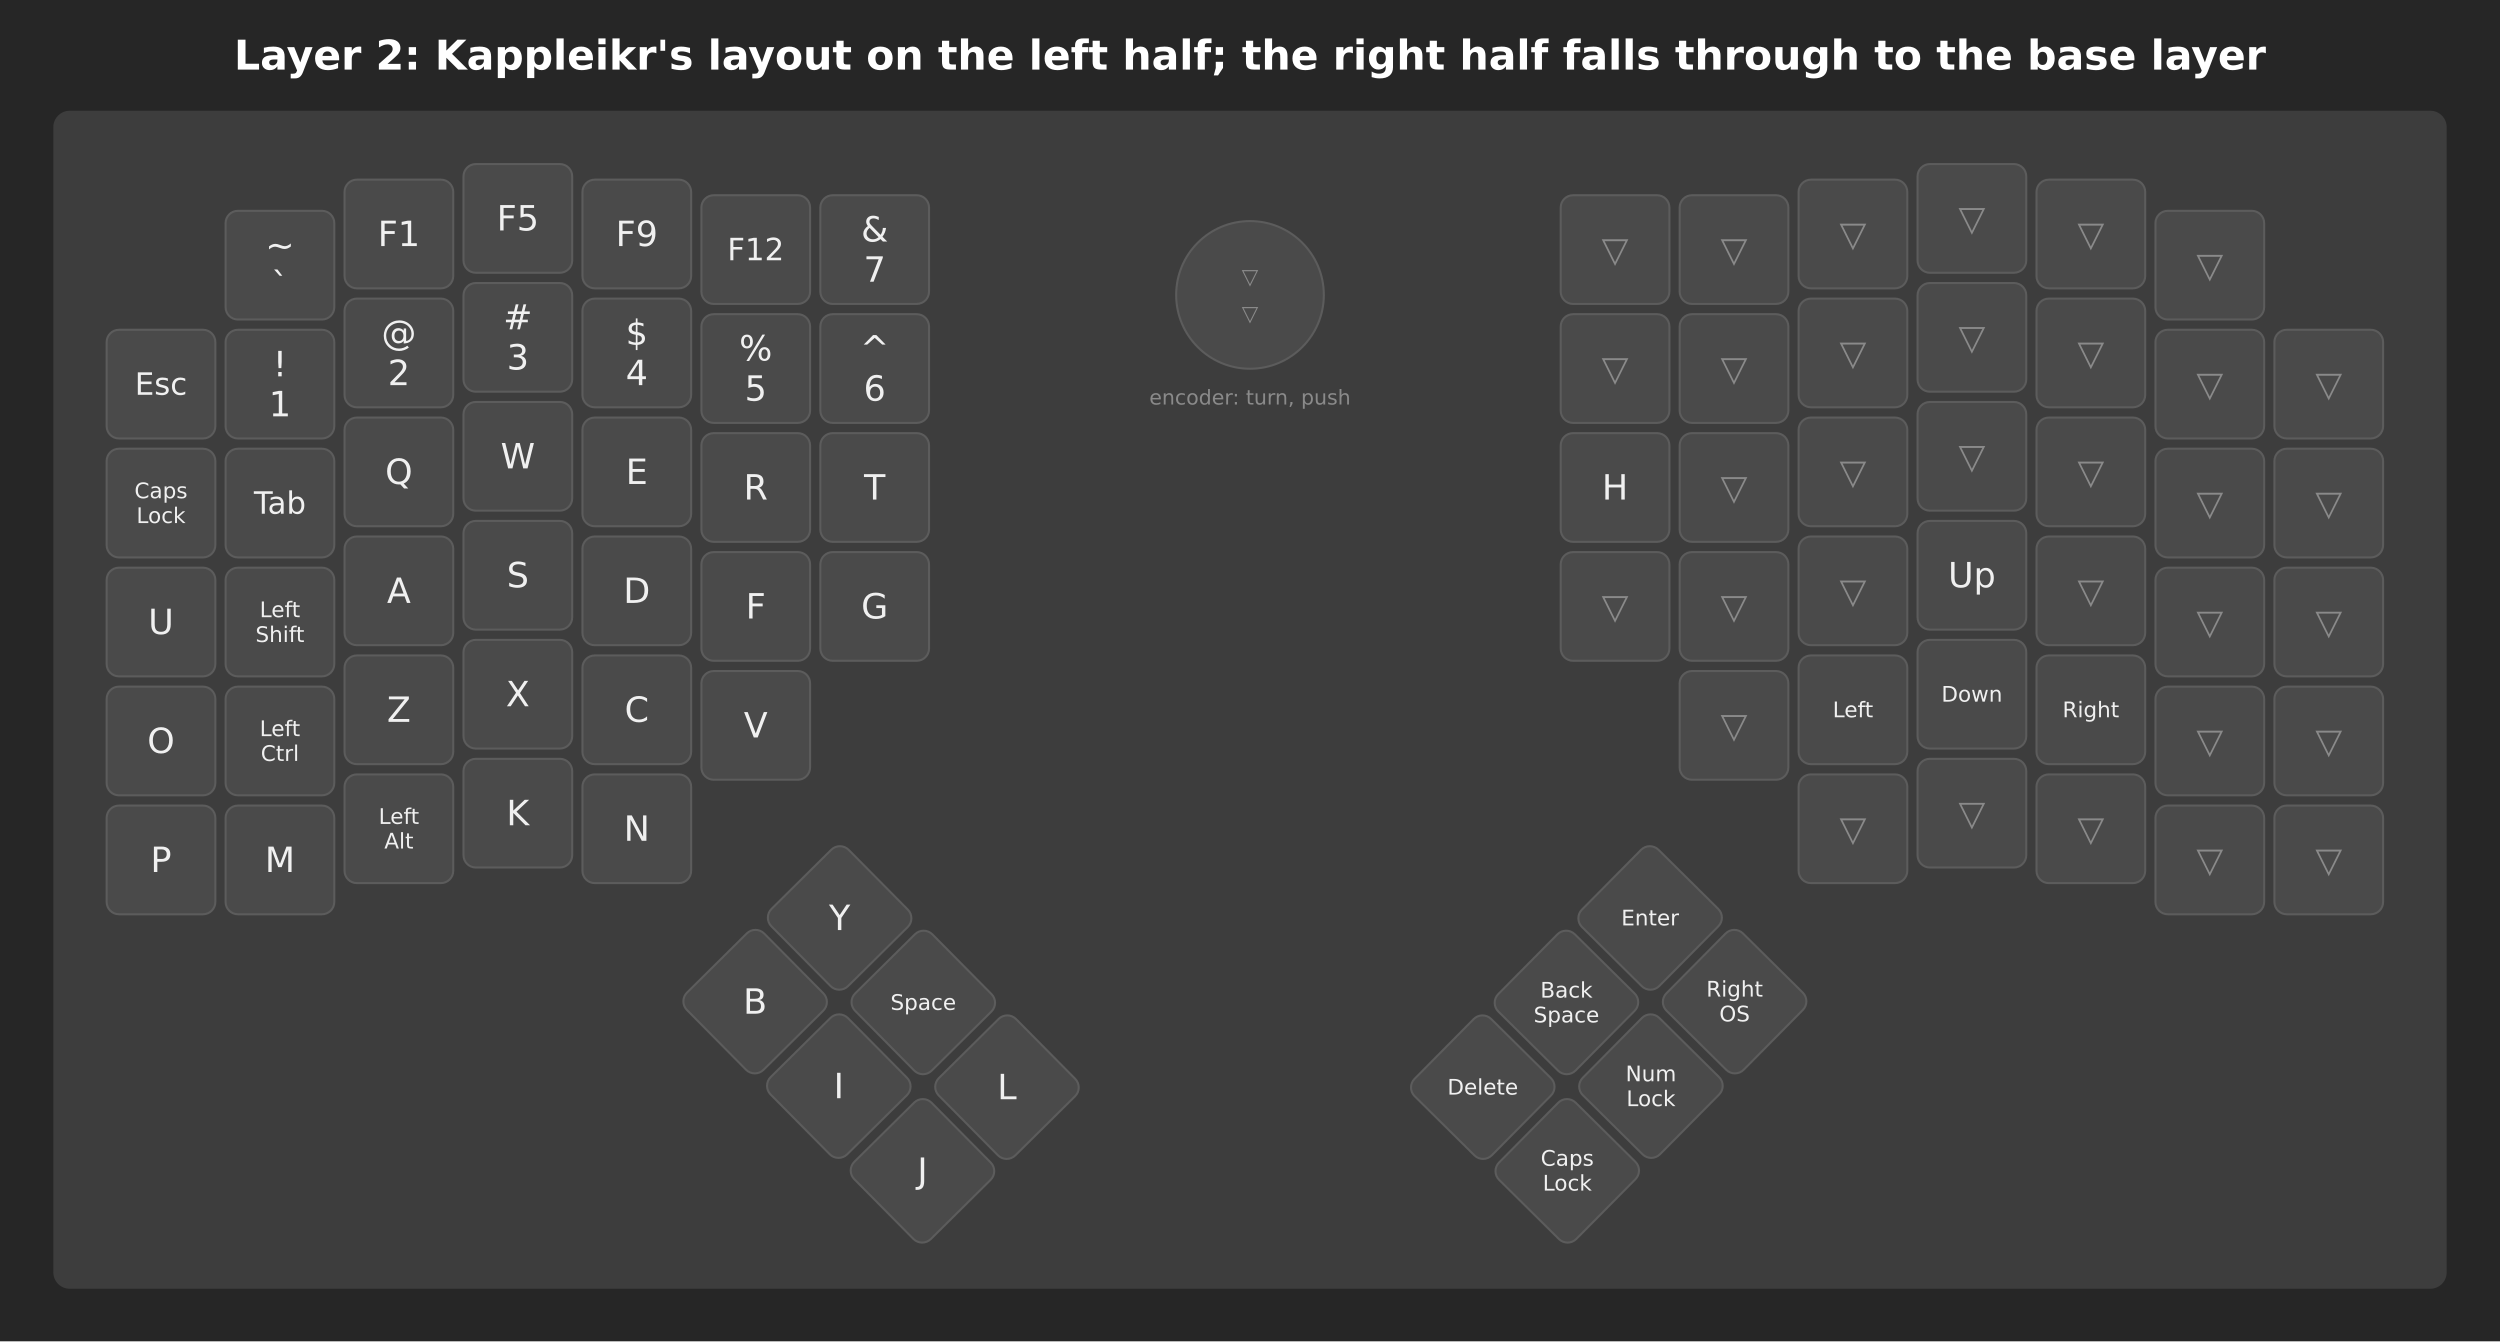
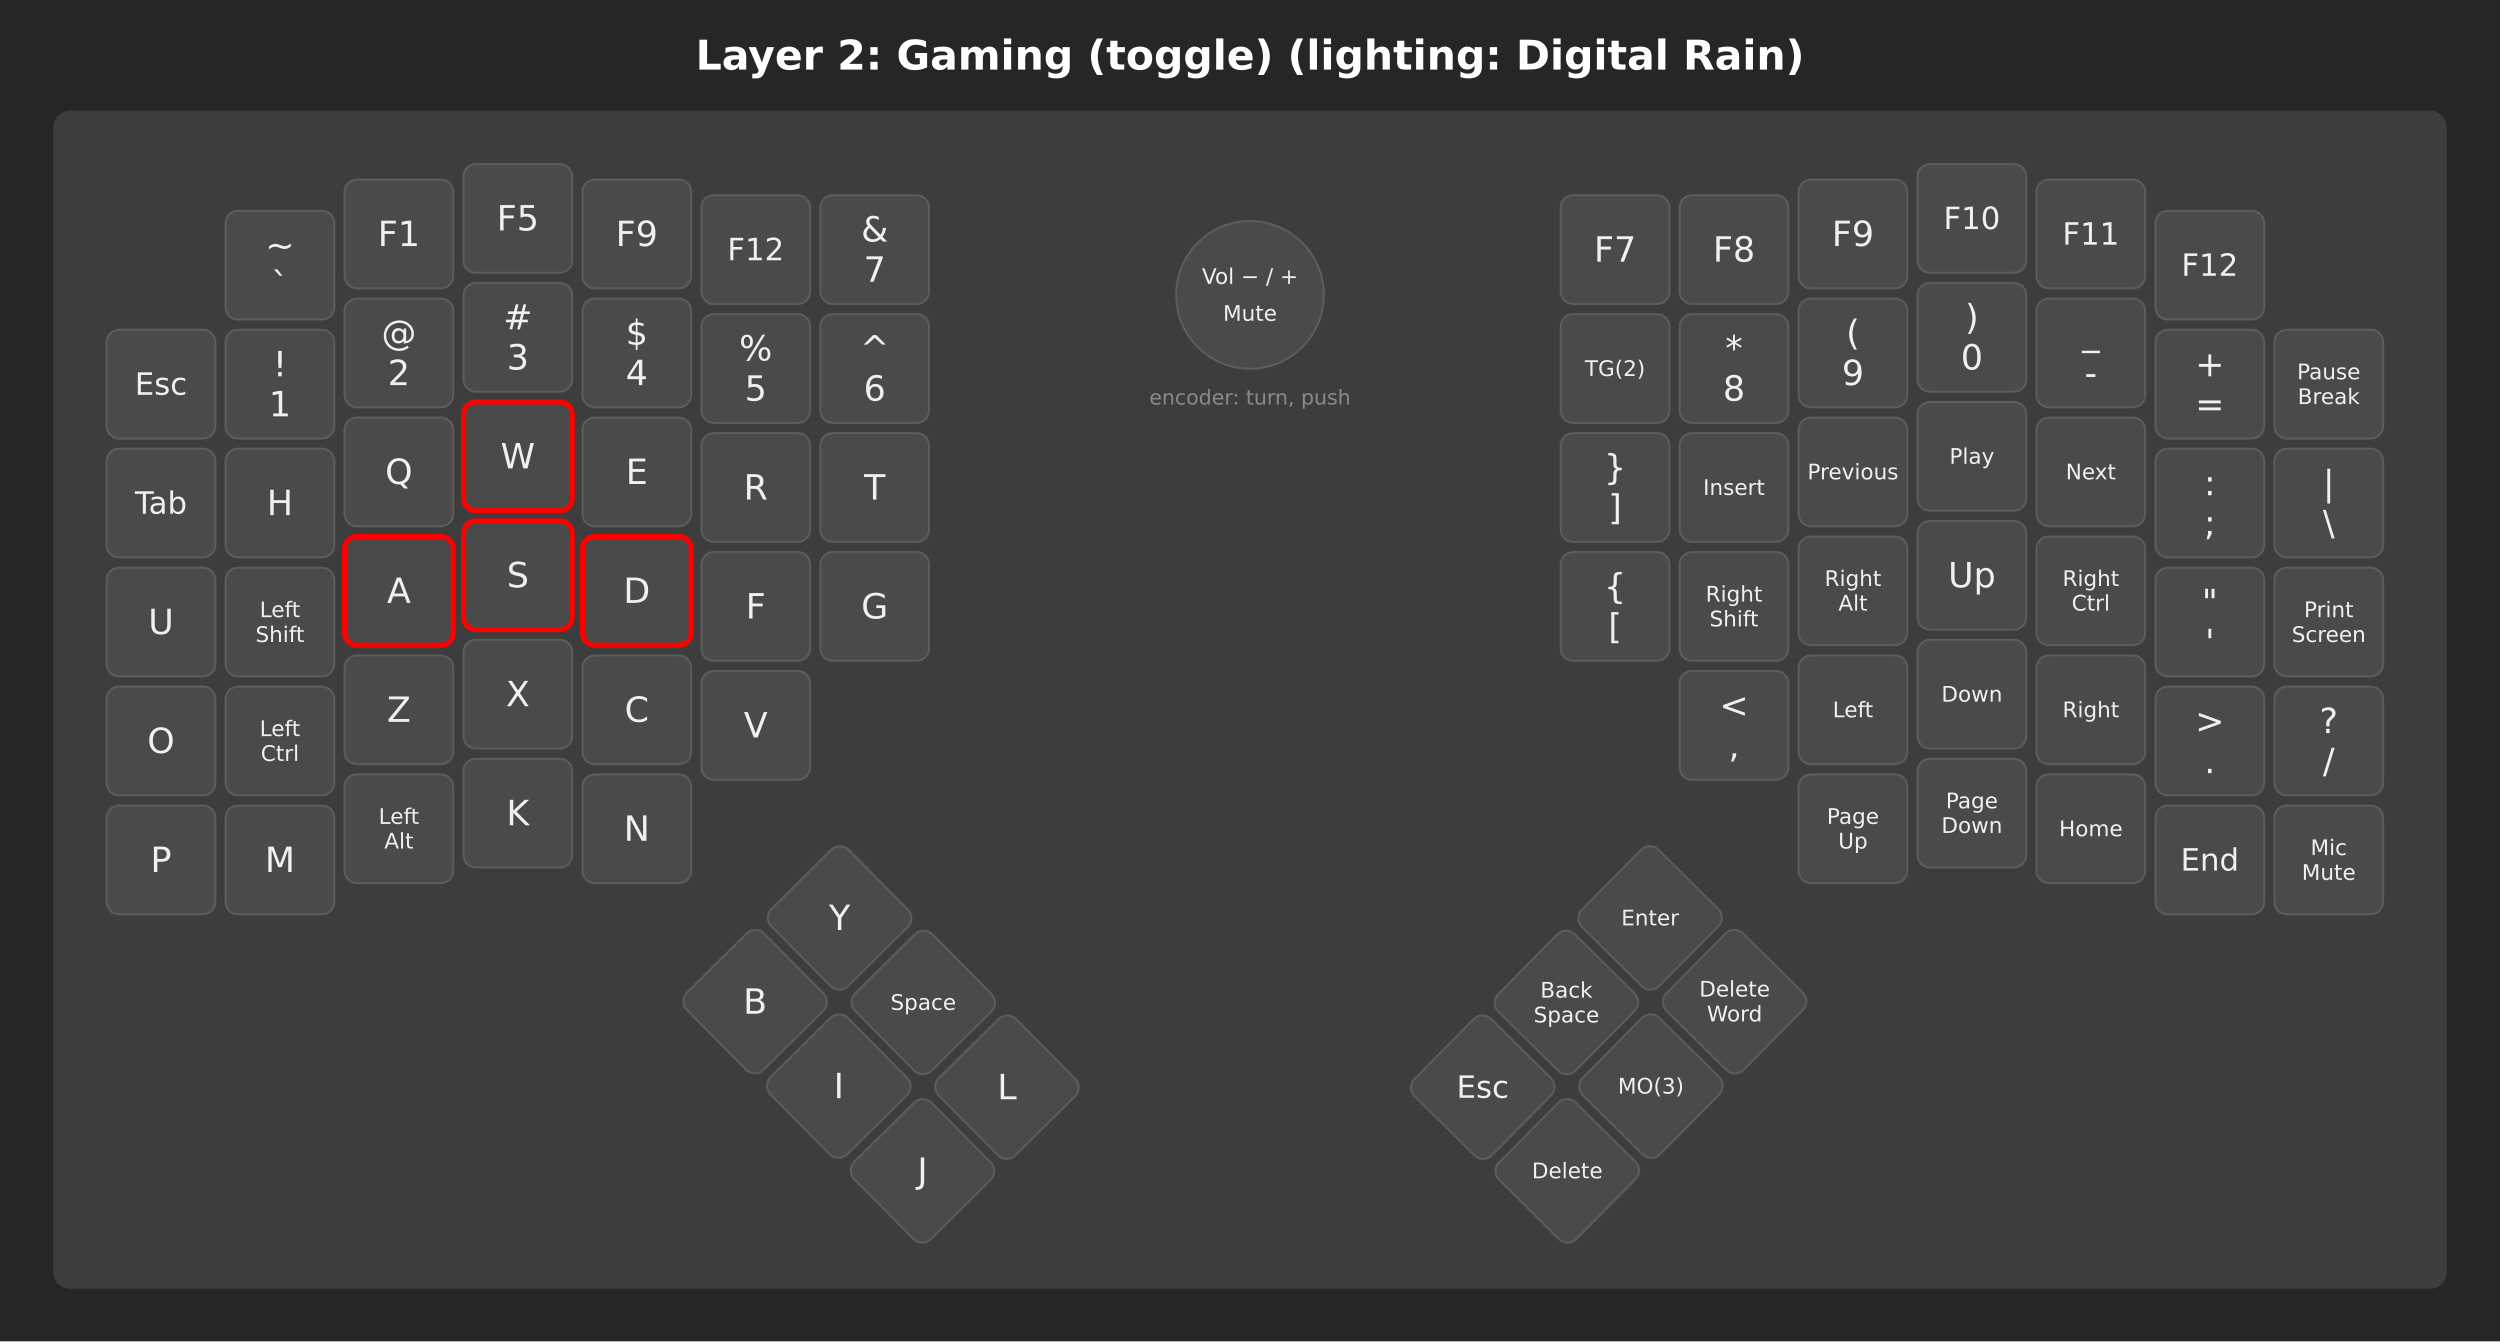
<svg xmlns="http://www.w3.org/2000/svg" width="1219" height="654" viewBox="0 0 1219 654" font-family="DejaVu Sans, Noto Sans, Arial, sans-serif">
  <rect width="100%" height="100%" fill="#262626" />
-   <text x="609.5" y="27.0" font-size="20" fill="#ffffff" font-weight="bold" text-anchor="middle" dominant-baseline="central">Layer 2: Kappleikr's layout on the left half; the right half falls through to the base layer</text>
+   <text x="609.5" y="27.0" font-size="20" fill="#ffffff" font-weight="bold" text-anchor="middle" dominant-baseline="central">Layer 2: Gaming (toggle)  (lighting: Digital Rain)</text>
  <rect x="26" y="54.0" width="1167.0" height="574.4" rx="8" fill="#3d3d3d" />
  <rect x="110.0" y="102.8" width="53" height="53" rx="6" fill="#4a4a4a" stroke="#5c5c5c" />
  <text x="136.5" y="119.6" font-size="17" fill="#f0f0f0" font-weight="normal" text-anchor="middle" dominant-baseline="central">~</text>
  <text x="136.5" y="139.1" font-size="17" fill="#f0f0f0" font-weight="normal" text-anchor="middle" dominant-baseline="central">`</text>
  <rect x="168.0" y="87.6" width="53" height="53" rx="6" fill="#4a4a4a" stroke="#5c5c5c" />
  <text x="194.5" y="114.1" font-size="17" fill="#f0f0f0" font-weight="normal" text-anchor="middle" dominant-baseline="central">F1</text>
  <rect x="226.0" y="80.0" width="53" height="53" rx="6" fill="#4a4a4a" stroke="#5c5c5c" />
  <text x="252.5" y="106.5" font-size="17" fill="#f0f0f0" font-weight="normal" text-anchor="middle" dominant-baseline="central">F5</text>
  <rect x="284.0" y="87.6" width="53" height="53" rx="6" fill="#4a4a4a" stroke="#5c5c5c" />
  <text x="310.5" y="114.1" font-size="17" fill="#f0f0f0" font-weight="normal" text-anchor="middle" dominant-baseline="central">F9</text>
  <rect x="52.0" y="160.8" width="53" height="53" rx="6" fill="#4a4a4a" stroke="#5c5c5c" />
  <text x="78.5" y="187.3" font-size="15" fill="#f0f0f0" font-weight="normal" text-anchor="middle" dominant-baseline="central">Esc</text>
  <rect x="110.0" y="160.8" width="53" height="53" rx="6" fill="#4a4a4a" stroke="#5c5c5c" />
  <text x="136.5" y="177.6" font-size="17" fill="#f0f0f0" font-weight="normal" text-anchor="middle" dominant-baseline="central">!</text>
  <text x="136.5" y="197.1" font-size="17" fill="#f0f0f0" font-weight="normal" text-anchor="middle" dominant-baseline="central">1</text>
  <rect x="168.0" y="145.6" width="53" height="53" rx="6" fill="#4a4a4a" stroke="#5c5c5c" />
  <text x="194.5" y="162.3" font-size="17" fill="#f0f0f0" font-weight="normal" text-anchor="middle" dominant-baseline="central">@</text>
  <text x="194.5" y="181.9" font-size="17" fill="#f0f0f0" font-weight="normal" text-anchor="middle" dominant-baseline="central">2</text>
  <rect x="226.0" y="138.0" width="53" height="53" rx="6" fill="#4a4a4a" stroke="#5c5c5c" />
  <text x="252.5" y="154.7" font-size="17" fill="#f0f0f0" font-weight="normal" text-anchor="middle" dominant-baseline="central">#</text>
  <text x="252.5" y="174.3" font-size="17" fill="#f0f0f0" font-weight="normal" text-anchor="middle" dominant-baseline="central">3</text>
  <rect x="284.0" y="145.6" width="53" height="53" rx="6" fill="#4a4a4a" stroke="#5c5c5c" />
  <text x="310.5" y="162.3" font-size="17" fill="#f0f0f0" font-weight="normal" text-anchor="middle" dominant-baseline="central">$</text>
  <text x="310.5" y="181.9" font-size="17" fill="#f0f0f0" font-weight="normal" text-anchor="middle" dominant-baseline="central">4</text>
  <rect x="342.0" y="153.2" width="53" height="53" rx="6" fill="#4a4a4a" stroke="#5c5c5c" />
  <text x="368.5" y="169.9" font-size="17" fill="#f0f0f0" font-weight="normal" text-anchor="middle" dominant-baseline="central">%</text>
  <text x="368.5" y="189.5" font-size="17" fill="#f0f0f0" font-weight="normal" text-anchor="middle" dominant-baseline="central">5</text>
  <rect x="52.0" y="218.8" width="53" height="53" rx="6" fill="#4a4a4a" stroke="#5c5c5c" />
-   <text x="78.5" y="239.3" font-size="10.5" fill="#f0f0f0" font-weight="normal" text-anchor="middle" dominant-baseline="central">Caps</text>
-   <text x="78.5" y="251.4" font-size="10.5" fill="#f0f0f0" font-weight="normal" text-anchor="middle" dominant-baseline="central">Lock</text>
+   <text x="78.5" y="245.3" font-size="15" fill="#f0f0f0" font-weight="normal" text-anchor="middle" dominant-baseline="central">Tab</text>
  <rect x="110.0" y="218.8" width="53" height="53" rx="6" fill="#4a4a4a" stroke="#5c5c5c" />
-   <text x="136.5" y="245.3" font-size="15" fill="#f0f0f0" font-weight="normal" text-anchor="middle" dominant-baseline="central">Tab</text>
+   <text x="136.5" y="245.3" font-size="17" fill="#f0f0f0" font-weight="normal" text-anchor="middle" dominant-baseline="central">H</text>
  <rect x="168.0" y="203.6" width="53" height="53" rx="6" fill="#4a4a4a" stroke="#5c5c5c" />
  <text x="194.5" y="230.1" font-size="17" fill="#f0f0f0" font-weight="normal" text-anchor="middle" dominant-baseline="central">Q</text>
-   <rect x="226.0" y="196.0" width="53" height="53" rx="6" fill="#4a4a4a" stroke="#5c5c5c" />
+   <rect x="226.0" y="196.0" width="53" height="53" rx="6" fill="#4a4a4a" stroke="rgb(255,0,0)" stroke-width="2.5" />
  <text x="252.5" y="222.5" font-size="17" fill="#f0f0f0" font-weight="normal" text-anchor="middle" dominant-baseline="central">W</text>
  <rect x="284.0" y="203.6" width="53" height="53" rx="6" fill="#4a4a4a" stroke="#5c5c5c" />
  <text x="310.5" y="230.1" font-size="17" fill="#f0f0f0" font-weight="normal" text-anchor="middle" dominant-baseline="central">E</text>
  <rect x="342.0" y="211.2" width="53" height="53" rx="6" fill="#4a4a4a" stroke="#5c5c5c" />
  <text x="368.5" y="237.7" font-size="17" fill="#f0f0f0" font-weight="normal" text-anchor="middle" dominant-baseline="central">R</text>
  <rect x="52.0" y="276.8" width="53" height="53" rx="6" fill="#4a4a4a" stroke="#5c5c5c" />
  <text x="78.5" y="303.3" font-size="17" fill="#f0f0f0" font-weight="normal" text-anchor="middle" dominant-baseline="central">U</text>
  <rect x="110.0" y="276.8" width="53" height="53" rx="6" fill="#4a4a4a" stroke="#5c5c5c" />
  <text x="136.5" y="297.3" font-size="10.5" fill="#f0f0f0" font-weight="normal" text-anchor="middle" dominant-baseline="central">Left</text>
  <text x="136.5" y="309.4" font-size="10.5" fill="#f0f0f0" font-weight="normal" text-anchor="middle" dominant-baseline="central">Shift</text>
-   <rect x="168.0" y="261.6" width="53" height="53" rx="6" fill="#4a4a4a" stroke="#5c5c5c" />
+   <rect x="168.0" y="261.6" width="53" height="53" rx="6" fill="#4a4a4a" stroke="rgb(255,0,0)" stroke-width="2.5" />
  <text x="194.5" y="288.1" font-size="17" fill="#f0f0f0" font-weight="normal" text-anchor="middle" dominant-baseline="central">A</text>
-   <rect x="226.0" y="254.0" width="53" height="53" rx="6" fill="#4a4a4a" stroke="#5c5c5c" />
+   <rect x="226.0" y="254.0" width="53" height="53" rx="6" fill="#4a4a4a" stroke="rgb(255,0,0)" stroke-width="2.5" />
  <text x="252.5" y="280.5" font-size="17" fill="#f0f0f0" font-weight="normal" text-anchor="middle" dominant-baseline="central">S</text>
-   <rect x="284.0" y="261.6" width="53" height="53" rx="6" fill="#4a4a4a" stroke="#5c5c5c" />
+   <rect x="284.0" y="261.6" width="53" height="53" rx="6" fill="#4a4a4a" stroke="rgb(255,0,0)" stroke-width="2.5" />
  <text x="310.5" y="288.1" font-size="17" fill="#f0f0f0" font-weight="normal" text-anchor="middle" dominant-baseline="central">D</text>
  <rect x="342.0" y="269.2" width="53" height="53" rx="6" fill="#4a4a4a" stroke="#5c5c5c" />
  <text x="368.5" y="295.7" font-size="17" fill="#f0f0f0" font-weight="normal" text-anchor="middle" dominant-baseline="central">F</text>
  <rect x="52.0" y="334.8" width="53" height="53" rx="6" fill="#4a4a4a" stroke="#5c5c5c" />
  <text x="78.5" y="361.3" font-size="17" fill="#f0f0f0" font-weight="normal" text-anchor="middle" dominant-baseline="central">O</text>
  <rect x="110.0" y="334.8" width="53" height="53" rx="6" fill="#4a4a4a" stroke="#5c5c5c" />
  <text x="136.5" y="355.3" font-size="10.5" fill="#f0f0f0" font-weight="normal" text-anchor="middle" dominant-baseline="central">Left</text>
  <text x="136.5" y="367.4" font-size="10.5" fill="#f0f0f0" font-weight="normal" text-anchor="middle" dominant-baseline="central">Ctrl</text>
  <rect x="168.0" y="319.6" width="53" height="53" rx="6" fill="#4a4a4a" stroke="#5c5c5c" />
  <text x="194.5" y="346.1" font-size="17" fill="#f0f0f0" font-weight="normal" text-anchor="middle" dominant-baseline="central">Z</text>
  <rect x="226.0" y="312.0" width="53" height="53" rx="6" fill="#4a4a4a" stroke="#5c5c5c" />
  <text x="252.5" y="338.5" font-size="17" fill="#f0f0f0" font-weight="normal" text-anchor="middle" dominant-baseline="central">X</text>
  <rect x="284.0" y="319.6" width="53" height="53" rx="6" fill="#4a4a4a" stroke="#5c5c5c" />
  <text x="310.5" y="346.1" font-size="17" fill="#f0f0f0" font-weight="normal" text-anchor="middle" dominant-baseline="central">C</text>
  <rect x="342.0" y="327.2" width="53" height="53" rx="6" fill="#4a4a4a" stroke="#5c5c5c" />
  <text x="368.5" y="353.7" font-size="17" fill="#f0f0f0" font-weight="normal" text-anchor="middle" dominant-baseline="central">V</text>
  <rect x="110.0" y="392.8" width="53" height="53" rx="6" fill="#4a4a4a" stroke="#5c5c5c" />
  <text x="136.5" y="419.3" font-size="17" fill="#f0f0f0" font-weight="normal" text-anchor="middle" dominant-baseline="central">M</text>
  <rect x="168.0" y="377.6" width="53" height="53" rx="6" fill="#4a4a4a" stroke="#5c5c5c" />
  <text x="194.5" y="398.1" font-size="10.5" fill="#f0f0f0" font-weight="normal" text-anchor="middle" dominant-baseline="central">Left</text>
  <text x="194.5" y="410.1" font-size="10.5" fill="#f0f0f0" font-weight="normal" text-anchor="middle" dominant-baseline="central">Alt</text>
  <rect x="226.0" y="370.0" width="53" height="53" rx="6" fill="#4a4a4a" stroke="#5c5c5c" />
  <text x="252.5" y="396.5" font-size="17" fill="#f0f0f0" font-weight="normal" text-anchor="middle" dominant-baseline="central">K</text>
  <rect x="284.0" y="377.6" width="53" height="53" rx="6" fill="#4a4a4a" stroke="#5c5c5c" />
  <text x="310.5" y="404.1" font-size="17" fill="#f0f0f0" font-weight="normal" text-anchor="middle" dominant-baseline="central">N</text>
  <rect x="382.9" y="421.1" width="53" height="53" rx="6" fill="#4a4a4a" stroke="#5c5c5c" transform="rotate(45.3 409.4 447.6)" />
  <text x="409.4" y="447.6" font-size="17" fill="#f0f0f0" font-weight="normal" text-anchor="middle" dominant-baseline="central">Y</text>
  <rect x="423.7" y="462.3" width="53" height="53" rx="6" fill="#4a4a4a" stroke="#5c5c5c" transform="rotate(45.3 450.2 488.8)" />
  <text x="450.2" y="488.8" font-size="10.5" fill="#f0f0f0" font-weight="normal" text-anchor="middle" dominant-baseline="central">Space</text>
  <rect x="464.5" y="503.6" width="53" height="53" rx="6" fill="#4a4a4a" stroke="#5c5c5c" transform="rotate(45.3 491.0 530.1)" />
  <text x="491.0" y="530.1" font-size="17" fill="#f0f0f0" font-weight="normal" text-anchor="middle" dominant-baseline="central">L</text>
  <rect x="382.5" y="503.1" width="53" height="53" rx="6" fill="#4a4a4a" stroke="#5c5c5c" transform="rotate(45.3 409.0 529.6)" />
  <text x="409.0" y="529.6" font-size="17" fill="#f0f0f0" font-weight="normal" text-anchor="middle" dominant-baseline="central">I</text>
  <rect x="423.3" y="544.4" width="53" height="53" rx="6" fill="#4a4a4a" stroke="#5c5c5c" transform="rotate(45.3 449.8 570.9)" />
  <text x="449.8" y="570.9" font-size="17" fill="#f0f0f0" font-weight="normal" text-anchor="middle" dominant-baseline="central">J</text>
  <rect x="1051.0" y="102.8" width="53" height="53" rx="6" fill="#4a4a4a" stroke="#5c5c5c" />
-   <text x="1077.5" y="129.3" font-size="17" fill="#8a8a8a" font-weight="normal" text-anchor="middle" dominant-baseline="central">▽</text>
+   <text x="1077.5" y="129.3" font-size="15" fill="#f0f0f0" font-weight="normal" text-anchor="middle" dominant-baseline="central">F12</text>
  <rect x="993.0" y="87.6" width="53" height="53" rx="6" fill="#4a4a4a" stroke="#5c5c5c" />
-   <text x="1019.5" y="114.1" font-size="17" fill="#8a8a8a" font-weight="normal" text-anchor="middle" dominant-baseline="central">▽</text>
+   <text x="1019.5" y="114.1" font-size="15" fill="#f0f0f0" font-weight="normal" text-anchor="middle" dominant-baseline="central">F11</text>
  <rect x="935.0" y="80.0" width="53" height="53" rx="6" fill="#4a4a4a" stroke="#5c5c5c" />
-   <text x="961.5" y="106.5" font-size="17" fill="#8a8a8a" font-weight="normal" text-anchor="middle" dominant-baseline="central">▽</text>
+   <text x="961.5" y="106.5" font-size="15" fill="#f0f0f0" font-weight="normal" text-anchor="middle" dominant-baseline="central">F10</text>
  <rect x="877.0" y="87.6" width="53" height="53" rx="6" fill="#4a4a4a" stroke="#5c5c5c" />
-   <text x="903.5" y="114.1" font-size="17" fill="#8a8a8a" font-weight="normal" text-anchor="middle" dominant-baseline="central">▽</text>
+   <text x="903.5" y="114.1" font-size="17" fill="#f0f0f0" font-weight="normal" text-anchor="middle" dominant-baseline="central">F9</text>
  <rect x="1109.0" y="160.8" width="53" height="53" rx="6" fill="#4a4a4a" stroke="#5c5c5c" />
-   <text x="1135.5" y="187.3" font-size="17" fill="#8a8a8a" font-weight="normal" text-anchor="middle" dominant-baseline="central">▽</text>
+   <text x="1135.5" y="181.3" font-size="10.5" fill="#f0f0f0" font-weight="normal" text-anchor="middle" dominant-baseline="central">Pause</text>
+   <text x="1135.5" y="193.4" font-size="10.5" fill="#f0f0f0" font-weight="normal" text-anchor="middle" dominant-baseline="central">Break</text>
  <rect x="1051.0" y="160.8" width="53" height="53" rx="6" fill="#4a4a4a" stroke="#5c5c5c" />
-   <text x="1077.5" y="187.3" font-size="17" fill="#8a8a8a" font-weight="normal" text-anchor="middle" dominant-baseline="central">▽</text>
+   <text x="1077.5" y="177.6" font-size="17" fill="#f0f0f0" font-weight="normal" text-anchor="middle" dominant-baseline="central">+</text>
+   <text x="1077.5" y="197.1" font-size="17" fill="#f0f0f0" font-weight="normal" text-anchor="middle" dominant-baseline="central">=</text>
  <rect x="993.0" y="145.6" width="53" height="53" rx="6" fill="#4a4a4a" stroke="#5c5c5c" />
-   <text x="1019.5" y="172.1" font-size="17" fill="#8a8a8a" font-weight="normal" text-anchor="middle" dominant-baseline="central">▽</text>
+   <text x="1019.5" y="162.3" font-size="17" fill="#f0f0f0" font-weight="normal" text-anchor="middle" dominant-baseline="central">_</text>
+   <text x="1019.5" y="181.9" font-size="17" fill="#f0f0f0" font-weight="normal" text-anchor="middle" dominant-baseline="central">-</text>
  <rect x="935.0" y="138.0" width="53" height="53" rx="6" fill="#4a4a4a" stroke="#5c5c5c" />
-   <text x="961.5" y="164.5" font-size="17" fill="#8a8a8a" font-weight="normal" text-anchor="middle" dominant-baseline="central">▽</text>
+   <text x="961.5" y="154.7" font-size="17" fill="#f0f0f0" font-weight="normal" text-anchor="middle" dominant-baseline="central">)</text>
+   <text x="961.5" y="174.3" font-size="17" fill="#f0f0f0" font-weight="normal" text-anchor="middle" dominant-baseline="central">0</text>
  <rect x="877.0" y="145.6" width="53" height="53" rx="6" fill="#4a4a4a" stroke="#5c5c5c" />
-   <text x="903.5" y="172.1" font-size="17" fill="#8a8a8a" font-weight="normal" text-anchor="middle" dominant-baseline="central">▽</text>
+   <text x="903.5" y="162.3" font-size="17" fill="#f0f0f0" font-weight="normal" text-anchor="middle" dominant-baseline="central">(</text>
+   <text x="903.5" y="181.9" font-size="17" fill="#f0f0f0" font-weight="normal" text-anchor="middle" dominant-baseline="central">9</text>
  <rect x="819.0" y="153.2" width="53" height="53" rx="6" fill="#4a4a4a" stroke="#5c5c5c" />
-   <text x="845.5" y="179.7" font-size="17" fill="#8a8a8a" font-weight="normal" text-anchor="middle" dominant-baseline="central">▽</text>
+   <text x="845.5" y="169.9" font-size="17" fill="#f0f0f0" font-weight="normal" text-anchor="middle" dominant-baseline="central">*</text>
+   <text x="845.5" y="189.5" font-size="17" fill="#f0f0f0" font-weight="normal" text-anchor="middle" dominant-baseline="central">8</text>
  <rect x="1109.0" y="218.8" width="53" height="53" rx="6" fill="#4a4a4a" stroke="#5c5c5c" />
-   <text x="1135.5" y="245.3" font-size="17" fill="#8a8a8a" font-weight="normal" text-anchor="middle" dominant-baseline="central">▽</text>
+   <text x="1135.5" y="235.6" font-size="17" fill="#f0f0f0" font-weight="normal" text-anchor="middle" dominant-baseline="central">|</text>
+   <text x="1135.5" y="255.1" font-size="17" fill="#f0f0f0" font-weight="normal" text-anchor="middle" dominant-baseline="central">\</text>
  <rect x="1051.0" y="218.8" width="53" height="53" rx="6" fill="#4a4a4a" stroke="#5c5c5c" />
-   <text x="1077.5" y="245.3" font-size="17" fill="#8a8a8a" font-weight="normal" text-anchor="middle" dominant-baseline="central">▽</text>
+   <text x="1077.5" y="235.6" font-size="17" fill="#f0f0f0" font-weight="normal" text-anchor="middle" dominant-baseline="central">:</text>
+   <text x="1077.5" y="255.1" font-size="17" fill="#f0f0f0" font-weight="normal" text-anchor="middle" dominant-baseline="central">;</text>
  <rect x="993.0" y="203.6" width="53" height="53" rx="6" fill="#4a4a4a" stroke="#5c5c5c" />
-   <text x="1019.5" y="230.1" font-size="17" fill="#8a8a8a" font-weight="normal" text-anchor="middle" dominant-baseline="central">▽</text>
+   <text x="1019.5" y="230.1" font-size="10.5" fill="#f0f0f0" font-weight="normal" text-anchor="middle" dominant-baseline="central">Next</text>
  <rect x="935.0" y="196.0" width="53" height="53" rx="6" fill="#4a4a4a" stroke="#5c5c5c" />
-   <text x="961.5" y="222.5" font-size="17" fill="#8a8a8a" font-weight="normal" text-anchor="middle" dominant-baseline="central">▽</text>
+   <text x="961.5" y="222.5" font-size="10.5" fill="#f0f0f0" font-weight="normal" text-anchor="middle" dominant-baseline="central">Play</text>
  <rect x="877.0" y="203.6" width="53" height="53" rx="6" fill="#4a4a4a" stroke="#5c5c5c" />
-   <text x="903.5" y="230.1" font-size="17" fill="#8a8a8a" font-weight="normal" text-anchor="middle" dominant-baseline="central">▽</text>
+   <text x="903.5" y="230.1" font-size="10.5" fill="#f0f0f0" font-weight="normal" text-anchor="middle" dominant-baseline="central">Previous</text>
  <rect x="819.0" y="211.2" width="53" height="53" rx="6" fill="#4a4a4a" stroke="#5c5c5c" />
-   <text x="845.5" y="237.7" font-size="17" fill="#8a8a8a" font-weight="normal" text-anchor="middle" dominant-baseline="central">▽</text>
+   <text x="845.5" y="237.7" font-size="10.5" fill="#f0f0f0" font-weight="normal" text-anchor="middle" dominant-baseline="central">Insert</text>
  <rect x="1109.0" y="276.8" width="53" height="53" rx="6" fill="#4a4a4a" stroke="#5c5c5c" />
-   <text x="1135.5" y="303.3" font-size="17" fill="#8a8a8a" font-weight="normal" text-anchor="middle" dominant-baseline="central">▽</text>
+   <text x="1135.5" y="297.3" font-size="10.5" fill="#f0f0f0" font-weight="normal" text-anchor="middle" dominant-baseline="central">Print</text>
+   <text x="1135.5" y="309.4" font-size="10.5" fill="#f0f0f0" font-weight="normal" text-anchor="middle" dominant-baseline="central">Screen</text>
  <rect x="1051.0" y="276.8" width="53" height="53" rx="6" fill="#4a4a4a" stroke="#5c5c5c" />
-   <text x="1077.5" y="303.3" font-size="17" fill="#8a8a8a" font-weight="normal" text-anchor="middle" dominant-baseline="central">▽</text>
+   <text x="1077.5" y="293.6" font-size="17" fill="#f0f0f0" font-weight="normal" text-anchor="middle" dominant-baseline="central">"</text>
+   <text x="1077.5" y="313.1" font-size="17" fill="#f0f0f0" font-weight="normal" text-anchor="middle" dominant-baseline="central">'</text>
  <rect x="993.0" y="261.6" width="53" height="53" rx="6" fill="#4a4a4a" stroke="#5c5c5c" />
-   <text x="1019.5" y="288.1" font-size="17" fill="#8a8a8a" font-weight="normal" text-anchor="middle" dominant-baseline="central">▽</text>
+   <text x="1019.5" y="282.1" font-size="10.5" fill="#f0f0f0" font-weight="normal" text-anchor="middle" dominant-baseline="central">Right</text>
+   <text x="1019.5" y="294.1" font-size="10.5" fill="#f0f0f0" font-weight="normal" text-anchor="middle" dominant-baseline="central">Ctrl</text>
  <rect x="935.0" y="254.0" width="53" height="53" rx="6" fill="#4a4a4a" stroke="#5c5c5c" />
  <text x="961.5" y="280.5" font-size="17" fill="#f0f0f0" font-weight="normal" text-anchor="middle" dominant-baseline="central">Up</text>
  <rect x="877.0" y="261.6" width="53" height="53" rx="6" fill="#4a4a4a" stroke="#5c5c5c" />
-   <text x="903.5" y="288.1" font-size="17" fill="#8a8a8a" font-weight="normal" text-anchor="middle" dominant-baseline="central">▽</text>
+   <text x="903.5" y="282.1" font-size="10.5" fill="#f0f0f0" font-weight="normal" text-anchor="middle" dominant-baseline="central">Right</text>
+   <text x="903.5" y="294.1" font-size="10.5" fill="#f0f0f0" font-weight="normal" text-anchor="middle" dominant-baseline="central">Alt</text>
  <rect x="819.0" y="269.2" width="53" height="53" rx="6" fill="#4a4a4a" stroke="#5c5c5c" />
-   <text x="845.5" y="295.7" font-size="17" fill="#8a8a8a" font-weight="normal" text-anchor="middle" dominant-baseline="central">▽</text>
+   <text x="845.5" y="289.7" font-size="10.5" fill="#f0f0f0" font-weight="normal" text-anchor="middle" dominant-baseline="central">Right</text>
+   <text x="845.5" y="301.8" font-size="10.5" fill="#f0f0f0" font-weight="normal" text-anchor="middle" dominant-baseline="central">Shift</text>
  <rect x="1109.0" y="334.8" width="53" height="53" rx="6" fill="#4a4a4a" stroke="#5c5c5c" />
-   <text x="1135.5" y="361.3" font-size="17" fill="#8a8a8a" font-weight="normal" text-anchor="middle" dominant-baseline="central">▽</text>
+   <text x="1135.5" y="351.6" font-size="17" fill="#f0f0f0" font-weight="normal" text-anchor="middle" dominant-baseline="central">?</text>
+   <text x="1135.5" y="371.1" font-size="17" fill="#f0f0f0" font-weight="normal" text-anchor="middle" dominant-baseline="central">/</text>
  <rect x="1051.0" y="334.8" width="53" height="53" rx="6" fill="#4a4a4a" stroke="#5c5c5c" />
-   <text x="1077.5" y="361.3" font-size="17" fill="#8a8a8a" font-weight="normal" text-anchor="middle" dominant-baseline="central">▽</text>
+   <text x="1077.5" y="351.6" font-size="17" fill="#f0f0f0" font-weight="normal" text-anchor="middle" dominant-baseline="central">&gt;</text>
+   <text x="1077.5" y="371.1" font-size="17" fill="#f0f0f0" font-weight="normal" text-anchor="middle" dominant-baseline="central">.</text>
  <rect x="993.0" y="319.6" width="53" height="53" rx="6" fill="#4a4a4a" stroke="#5c5c5c" />
  <text x="1019.5" y="346.1" font-size="10.5" fill="#f0f0f0" font-weight="normal" text-anchor="middle" dominant-baseline="central">Right</text>
  <rect x="935.0" y="312.0" width="53" height="53" rx="6" fill="#4a4a4a" stroke="#5c5c5c" />
  <text x="961.5" y="338.5" font-size="10.5" fill="#f0f0f0" font-weight="normal" text-anchor="middle" dominant-baseline="central">Down</text>
  <rect x="877.0" y="319.6" width="53" height="53" rx="6" fill="#4a4a4a" stroke="#5c5c5c" />
  <text x="903.5" y="346.1" font-size="10.5" fill="#f0f0f0" font-weight="normal" text-anchor="middle" dominant-baseline="central">Left</text>
  <rect x="819.0" y="327.2" width="53" height="53" rx="6" fill="#4a4a4a" stroke="#5c5c5c" />
-   <text x="845.5" y="353.7" font-size="17" fill="#8a8a8a" font-weight="normal" text-anchor="middle" dominant-baseline="central">▽</text>
+   <text x="845.5" y="343.9" font-size="17" fill="#f0f0f0" font-weight="normal" text-anchor="middle" dominant-baseline="central">&lt;</text>
+   <text x="845.5" y="363.5" font-size="17" fill="#f0f0f0" font-weight="normal" text-anchor="middle" dominant-baseline="central">,</text>
  <rect x="1051.0" y="392.8" width="53" height="53" rx="6" fill="#4a4a4a" stroke="#5c5c5c" />
-   <text x="1077.5" y="419.3" font-size="17" fill="#8a8a8a" font-weight="normal" text-anchor="middle" dominant-baseline="central">▽</text>
+   <text x="1077.5" y="419.3" font-size="15" fill="#f0f0f0" font-weight="normal" text-anchor="middle" dominant-baseline="central">End</text>
  <rect x="993.0" y="377.6" width="53" height="53" rx="6" fill="#4a4a4a" stroke="#5c5c5c" />
-   <text x="1019.5" y="404.1" font-size="17" fill="#8a8a8a" font-weight="normal" text-anchor="middle" dominant-baseline="central">▽</text>
+   <text x="1019.5" y="404.1" font-size="10.5" fill="#f0f0f0" font-weight="normal" text-anchor="middle" dominant-baseline="central">Home</text>
  <rect x="935.0" y="370.0" width="53" height="53" rx="6" fill="#4a4a4a" stroke="#5c5c5c" />
-   <text x="961.5" y="396.5" font-size="17" fill="#8a8a8a" font-weight="normal" text-anchor="middle" dominant-baseline="central">▽</text>
+   <text x="961.5" y="390.5" font-size="10.5" fill="#f0f0f0" font-weight="normal" text-anchor="middle" dominant-baseline="central">Page</text>
+   <text x="961.5" y="402.5" font-size="10.5" fill="#f0f0f0" font-weight="normal" text-anchor="middle" dominant-baseline="central">Down</text>
  <rect x="877.0" y="377.6" width="53" height="53" rx="6" fill="#4a4a4a" stroke="#5c5c5c" />
-   <text x="903.5" y="404.1" font-size="17" fill="#8a8a8a" font-weight="normal" text-anchor="middle" dominant-baseline="central">▽</text>
+   <text x="903.5" y="398.1" font-size="10.5" fill="#f0f0f0" font-weight="normal" text-anchor="middle" dominant-baseline="central">Page</text>
+   <text x="903.5" y="410.1" font-size="10.5" fill="#f0f0f0" font-weight="normal" text-anchor="middle" dominant-baseline="central">Up</text>
  <rect x="778.1" y="421.1" width="53" height="53" rx="6" fill="#4a4a4a" stroke="#5c5c5c" transform="rotate(-45.3 804.6 447.6)" />
  <text x="804.6" y="447.6" font-size="10.5" fill="#f0f0f0" font-weight="normal" text-anchor="middle" dominant-baseline="central">Enter</text>
  <rect x="737.3" y="462.3" width="53" height="53" rx="6" fill="#4a4a4a" stroke="#5c5c5c" transform="rotate(-45.3 763.8 488.8)" />
  <text x="763.8" y="482.8" font-size="10.5" fill="#f0f0f0" font-weight="normal" text-anchor="middle" dominant-baseline="central">Back</text>
  <text x="763.8" y="494.9" font-size="10.5" fill="#f0f0f0" font-weight="normal" text-anchor="middle" dominant-baseline="central">Space</text>
  <rect x="696.5" y="503.6" width="53" height="53" rx="6" fill="#4a4a4a" stroke="#5c5c5c" transform="rotate(-45.3 723.0 530.1)" />
-   <text x="723.0" y="530.1" font-size="10.5" fill="#f0f0f0" font-weight="normal" text-anchor="middle" dominant-baseline="central">Delete</text>
+   <text x="723.0" y="530.1" font-size="15" fill="#f0f0f0" font-weight="normal" text-anchor="middle" dominant-baseline="central">Esc</text>
  <rect x="778.5" y="503.1" width="53" height="53" rx="6" fill="#4a4a4a" stroke="#5c5c5c" transform="rotate(-45.3 805.0 529.6)" />
-   <text x="805.0" y="523.6" font-size="10.5" fill="#f0f0f0" font-weight="normal" text-anchor="middle" dominant-baseline="central">Num</text>
-   <text x="805.0" y="535.7" font-size="10.5" fill="#f0f0f0" font-weight="normal" text-anchor="middle" dominant-baseline="central">Lock</text>
+   <text x="805.0" y="529.6" font-size="10.5" fill="#f0f0f0" font-weight="normal" text-anchor="middle" dominant-baseline="central">MO(3)</text>
  <rect x="737.7" y="544.4" width="53" height="53" rx="6" fill="#4a4a4a" stroke="#5c5c5c" transform="rotate(-45.3 764.2 570.9)" />
-   <text x="764.2" y="564.8" font-size="10.5" fill="#f0f0f0" font-weight="normal" text-anchor="middle" dominant-baseline="central">Caps</text>
-   <text x="764.2" y="576.9" font-size="10.5" fill="#f0f0f0" font-weight="normal" text-anchor="middle" dominant-baseline="central">Lock</text>
+   <text x="764.2" y="570.9" font-size="10.5" fill="#f0f0f0" font-weight="normal" text-anchor="middle" dominant-baseline="central">Delete</text>
  <rect x="400.0" y="211.2" width="53" height="53" rx="6" fill="#4a4a4a" stroke="#5c5c5c" />
  <text x="426.5" y="237.7" font-size="17" fill="#f0f0f0" font-weight="normal" text-anchor="middle" dominant-baseline="central">T</text>
  <rect x="761.0" y="211.2" width="53" height="53" rx="6" fill="#4a4a4a" stroke="#5c5c5c" />
-   <text x="787.5" y="237.7" font-size="17" fill="#f0f0f0" font-weight="normal" text-anchor="middle" dominant-baseline="central">H</text>
+   <text x="787.5" y="227.9" font-size="17" fill="#f0f0f0" font-weight="normal" text-anchor="middle" dominant-baseline="central">}</text>
+   <text x="787.5" y="247.5" font-size="17" fill="#f0f0f0" font-weight="normal" text-anchor="middle" dominant-baseline="central">]</text>
  <rect x="400.0" y="269.2" width="53" height="53" rx="6" fill="#4a4a4a" stroke="#5c5c5c" />
  <text x="426.5" y="295.7" font-size="17" fill="#f0f0f0" font-weight="normal" text-anchor="middle" dominant-baseline="central">G</text>
  <rect x="761.0" y="269.2" width="53" height="53" rx="6" fill="#4a4a4a" stroke="#5c5c5c" />
-   <text x="787.5" y="295.7" font-size="17" fill="#8a8a8a" font-weight="normal" text-anchor="middle" dominant-baseline="central">▽</text>
+   <text x="787.5" y="285.9" font-size="17" fill="#f0f0f0" font-weight="normal" text-anchor="middle" dominant-baseline="central">{</text>
+   <text x="787.5" y="305.5" font-size="17" fill="#f0f0f0" font-weight="normal" text-anchor="middle" dominant-baseline="central">[</text>
  <rect x="342.0" y="95.2" width="53" height="53" rx="6" fill="#4a4a4a" stroke="#5c5c5c" />
  <text x="368.5" y="121.7" font-size="15" fill="#f0f0f0" font-weight="normal" text-anchor="middle" dominant-baseline="central">F12</text>
  <rect x="819.0" y="95.2" width="53" height="53" rx="6" fill="#4a4a4a" stroke="#5c5c5c" />
-   <text x="845.5" y="121.7" font-size="17" fill="#8a8a8a" font-weight="normal" text-anchor="middle" dominant-baseline="central">▽</text>
+   <text x="845.5" y="121.7" font-size="17" fill="#f0f0f0" font-weight="normal" text-anchor="middle" dominant-baseline="central">F8</text>
  <rect x="400.0" y="153.2" width="53" height="53" rx="6" fill="#4a4a4a" stroke="#5c5c5c" />
  <text x="426.5" y="169.9" font-size="17" fill="#f0f0f0" font-weight="normal" text-anchor="middle" dominant-baseline="central">^</text>
  <text x="426.5" y="189.5" font-size="17" fill="#f0f0f0" font-weight="normal" text-anchor="middle" dominant-baseline="central">6</text>
  <rect x="761.0" y="153.2" width="53" height="53" rx="6" fill="#4a4a4a" stroke="#5c5c5c" />
-   <text x="787.5" y="179.7" font-size="17" fill="#8a8a8a" font-weight="normal" text-anchor="middle" dominant-baseline="central">▽</text>
+   <text x="787.5" y="179.7" font-size="10.5" fill="#f0f0f0" font-weight="normal" text-anchor="middle" dominant-baseline="central">TG(2)</text>
  <rect x="400.0" y="95.2" width="53" height="53" rx="6" fill="#4a4a4a" stroke="#5c5c5c" />
  <text x="426.5" y="111.9" font-size="17" fill="#f0f0f0" font-weight="normal" text-anchor="middle" dominant-baseline="central">&amp;</text>
  <text x="426.5" y="131.5" font-size="17" fill="#f0f0f0" font-weight="normal" text-anchor="middle" dominant-baseline="central">7</text>
  <rect x="761.0" y="95.2" width="53" height="53" rx="6" fill="#4a4a4a" stroke="#5c5c5c" />
-   <text x="787.5" y="121.7" font-size="17" fill="#8a8a8a" font-weight="normal" text-anchor="middle" dominant-baseline="central">▽</text>
+   <text x="787.5" y="121.7" font-size="17" fill="#f0f0f0" font-weight="normal" text-anchor="middle" dominant-baseline="central">F7</text>
  <rect x="819.3" y="461.9" width="53" height="53" rx="6" fill="#4a4a4a" stroke="#5c5c5c" transform="rotate(-45.3 845.8 488.4)" />
-   <text x="845.8" y="482.3" font-size="10.5" fill="#f0f0f0" font-weight="normal" text-anchor="middle" dominant-baseline="central">Right</text>
-   <text x="845.8" y="494.4" font-size="10.5" fill="#f0f0f0" font-weight="normal" text-anchor="middle" dominant-baseline="central">OS</text>
+   <text x="845.8" y="482.3" font-size="10.5" fill="#f0f0f0" font-weight="normal" text-anchor="middle" dominant-baseline="central">Delete</text>
+   <text x="845.8" y="494.4" font-size="10.5" fill="#f0f0f0" font-weight="normal" text-anchor="middle" dominant-baseline="central">Word</text>
  <rect x="341.7" y="461.9" width="53" height="53" rx="6" fill="#4a4a4a" stroke="#5c5c5c" transform="rotate(45.3 368.2 488.4)" />
  <text x="368.2" y="488.4" font-size="17" fill="#f0f0f0" font-weight="normal" text-anchor="middle" dominant-baseline="central">B</text>
  <rect x="1109.0" y="392.8" width="53" height="53" rx="6" fill="#4a4a4a" stroke="#5c5c5c" />
-   <text x="1135.5" y="419.3" font-size="17" fill="#8a8a8a" font-weight="normal" text-anchor="middle" dominant-baseline="central">▽</text>
+   <text x="1135.5" y="413.3" font-size="10.5" fill="#f0f0f0" font-weight="normal" text-anchor="middle" dominant-baseline="central">Mic</text>
+   <text x="1135.5" y="425.4" font-size="10.5" fill="#f0f0f0" font-weight="normal" text-anchor="middle" dominant-baseline="central">Mute</text>
  <rect x="52.0" y="392.8" width="53" height="53" rx="6" fill="#4a4a4a" stroke="#5c5c5c" />
  <text x="78.5" y="419.3" font-size="17" fill="#f0f0f0" font-weight="normal" text-anchor="middle" dominant-baseline="central">P</text>
  <circle cx="609.5" cy="143.8" r="36.0" fill="#4a4a4a" stroke="#5c5c5c" />
-   <text x="609.5" y="134.8" font-size="10.5" fill="#8a8a8a" font-weight="normal" text-anchor="middle" dominant-baseline="central">▽</text>
-   <text x="609.5" y="152.8" font-size="10.5" fill="#8a8a8a" font-weight="normal" text-anchor="middle" dominant-baseline="central">▽</text>
+   <text x="609.5" y="134.8" font-size="10.5" fill="#f0f0f0" font-weight="normal" text-anchor="middle" dominant-baseline="central">Vol − / +</text>
+   <text x="609.5" y="152.8" font-size="10.5" fill="#f0f0f0" font-weight="normal" text-anchor="middle" dominant-baseline="central">Mute</text>
  <text x="609.5" y="193.8" font-size="10" fill="#8a8a8a" font-weight="normal" text-anchor="middle" dominant-baseline="central">encoder: turn, push</text>
</svg>
